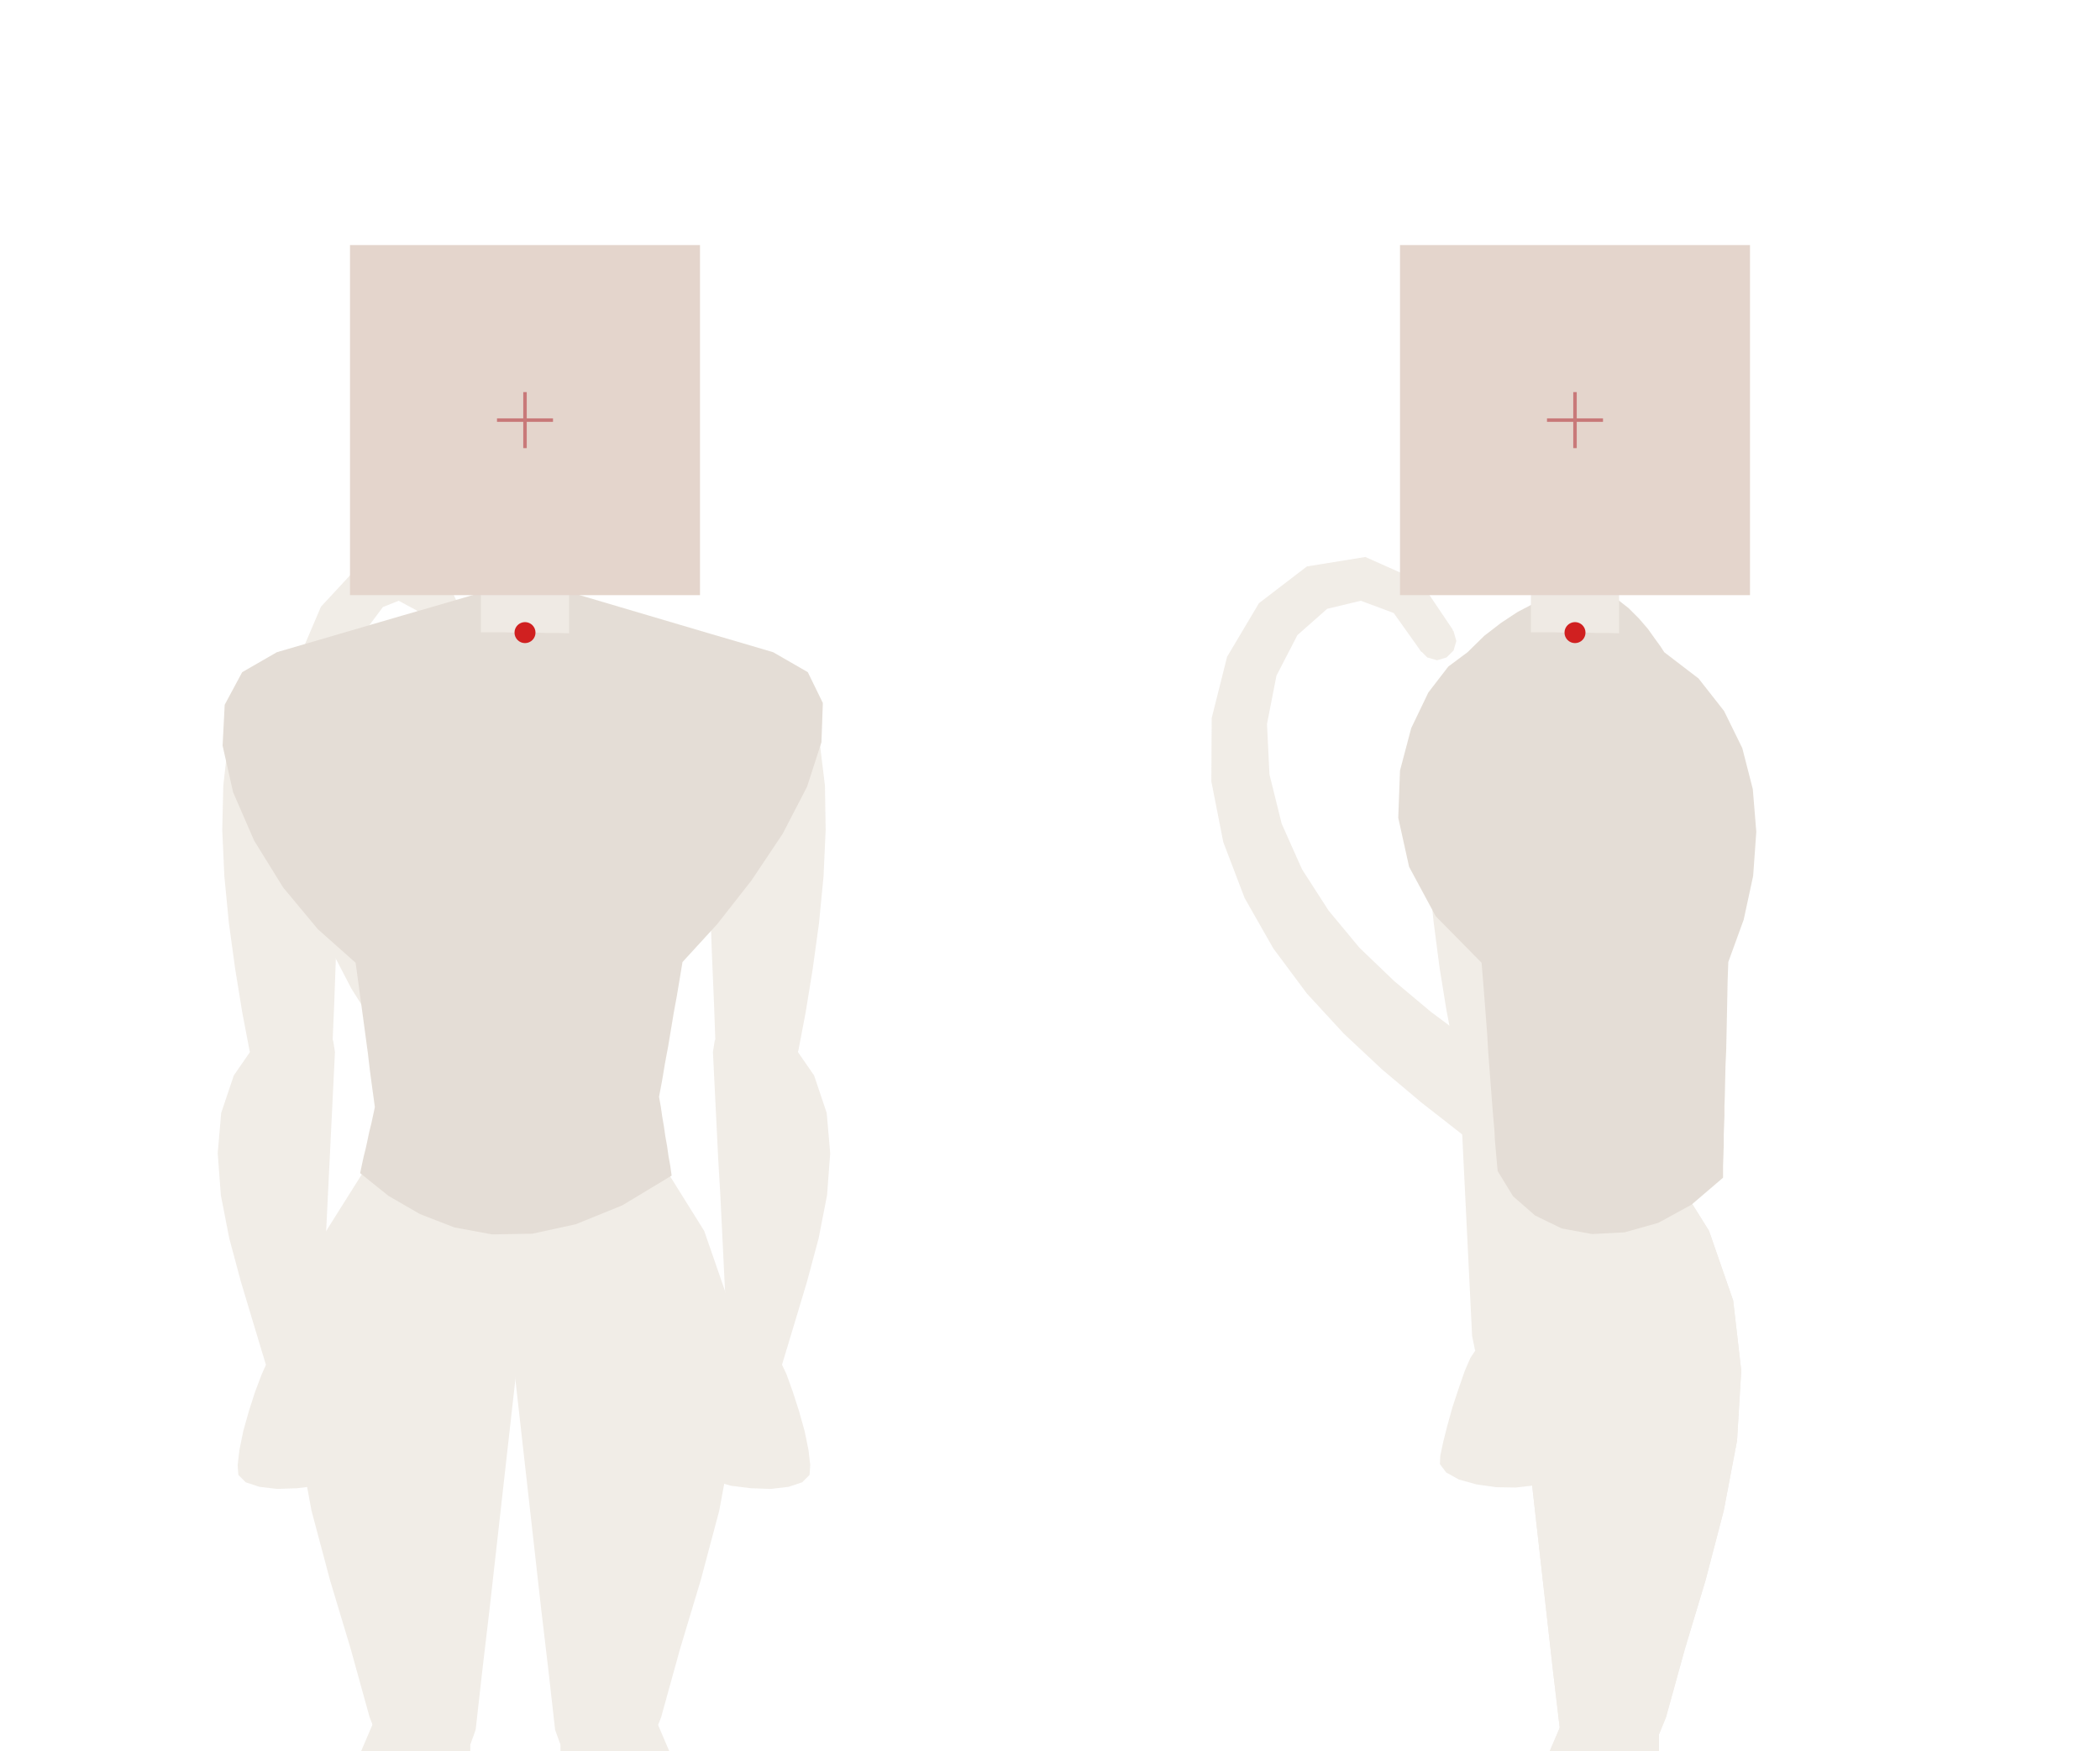
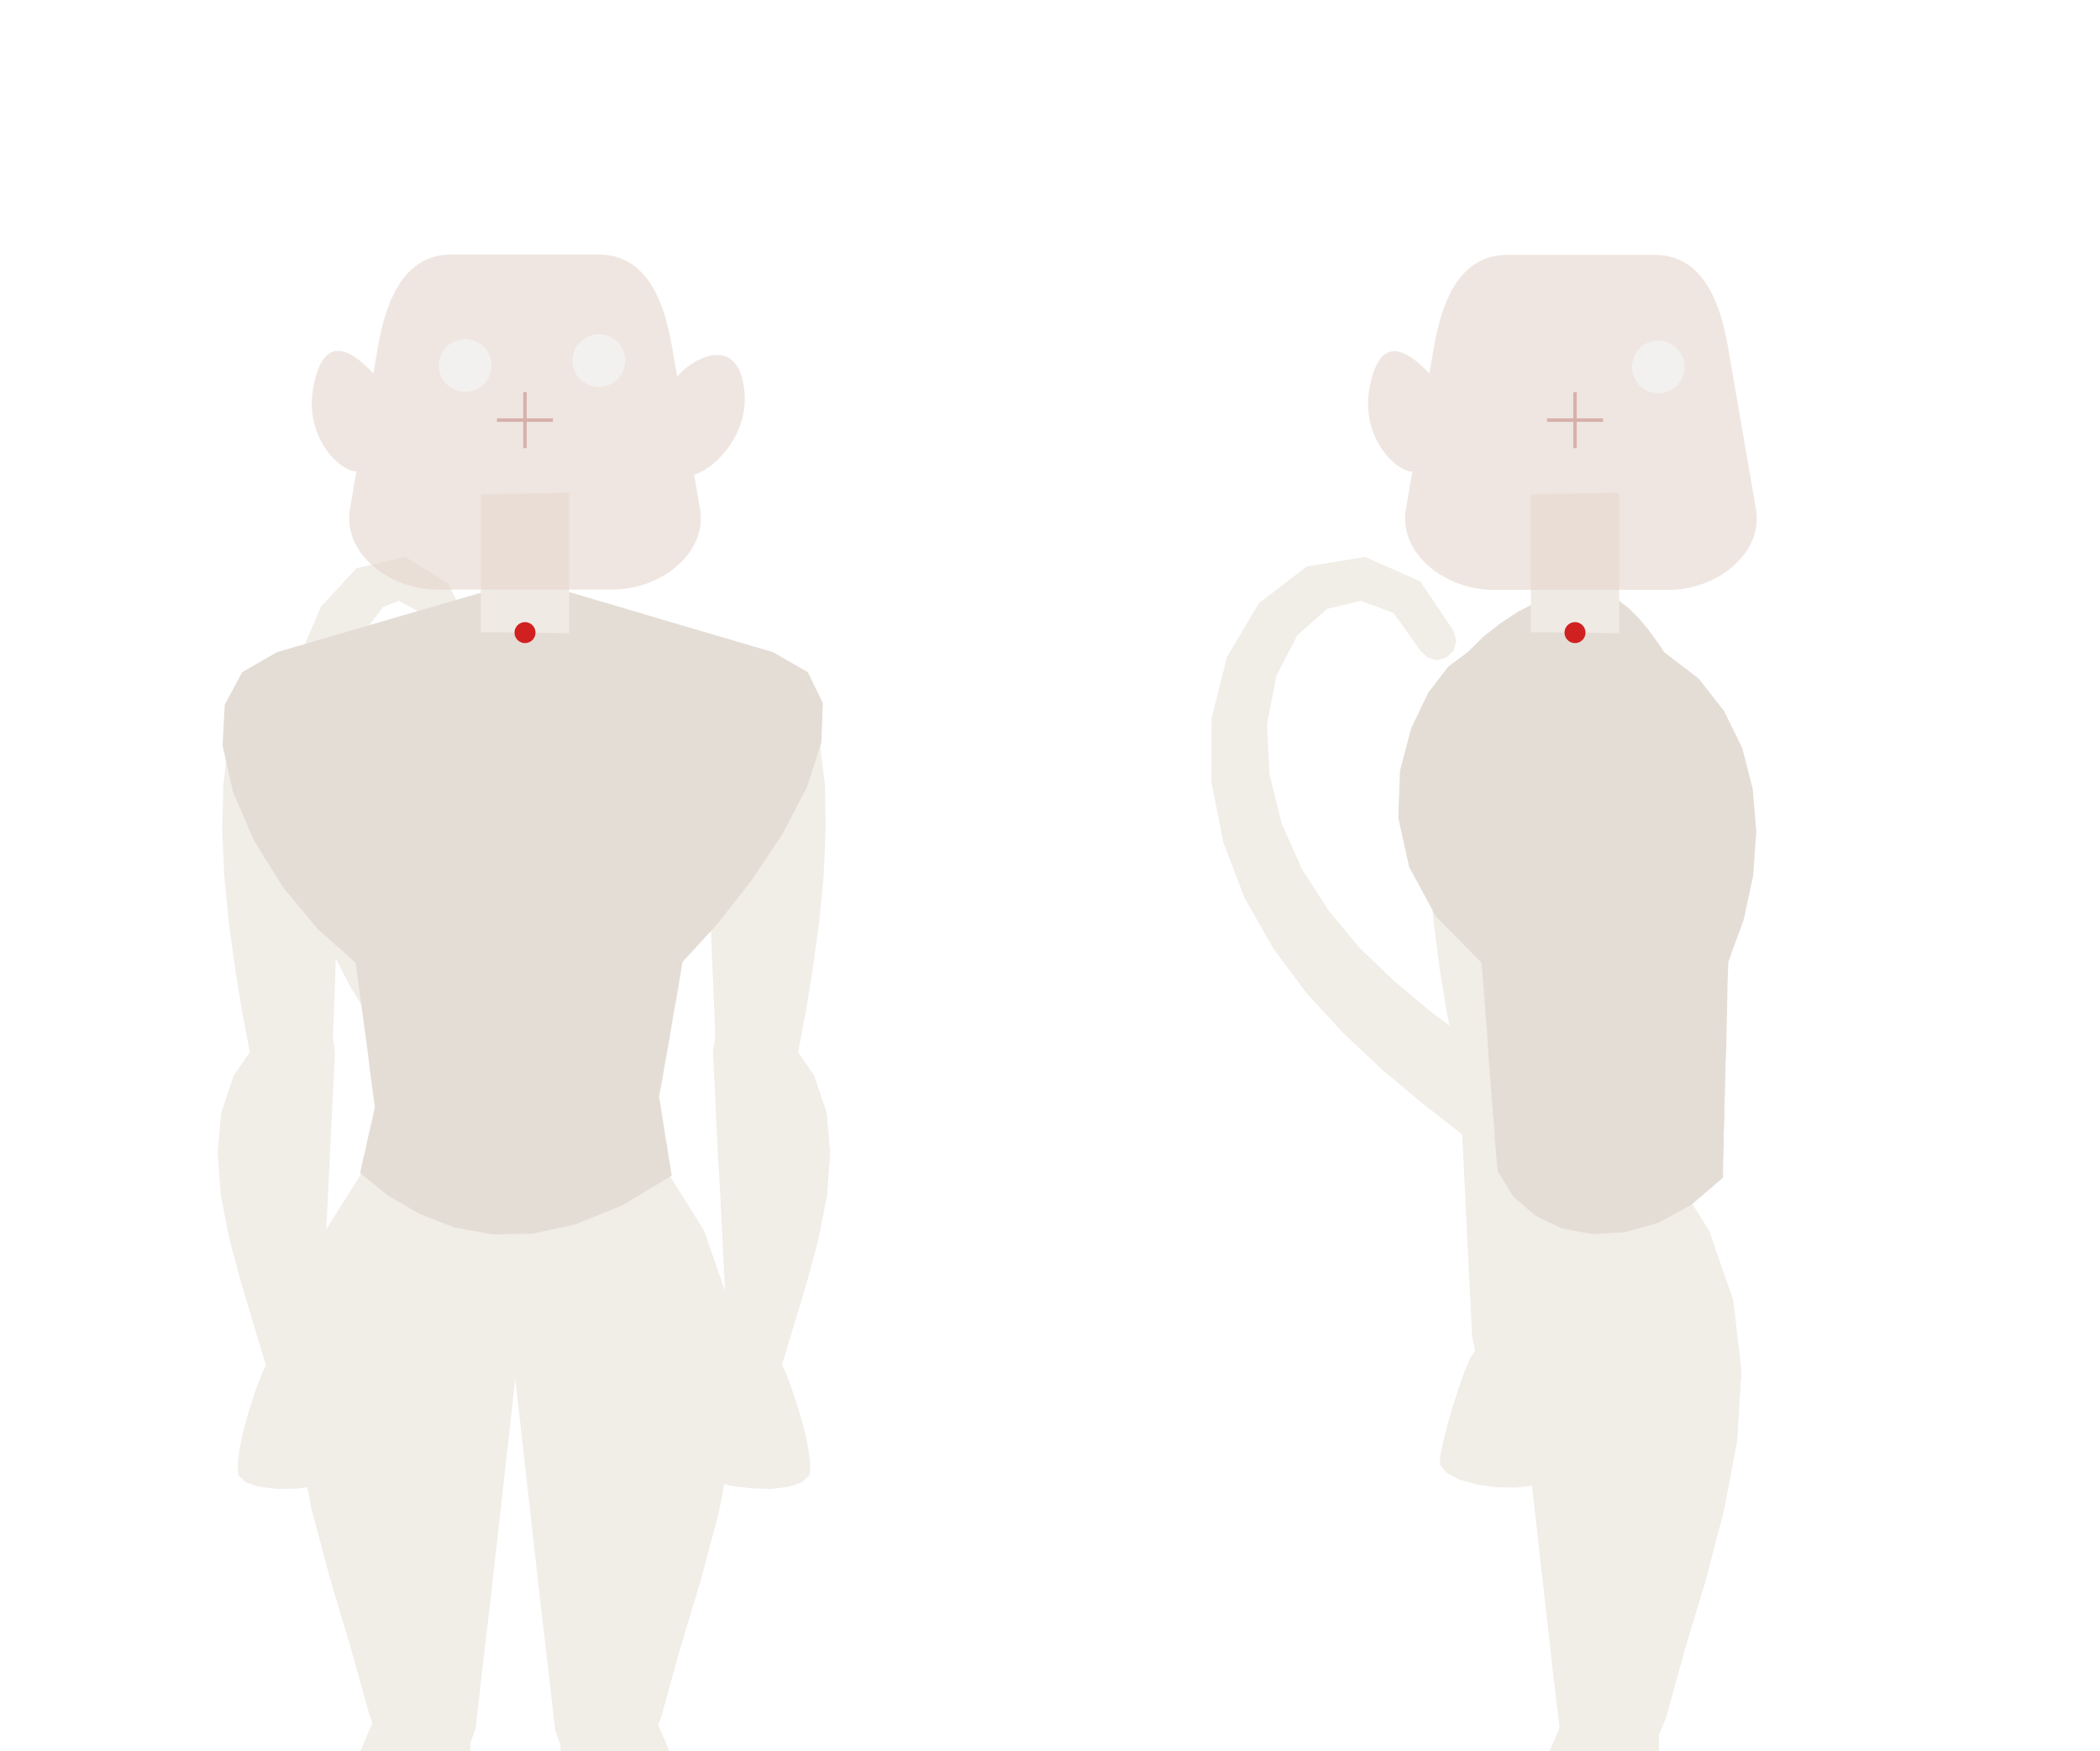
<svg xmlns="http://www.w3.org/2000/svg" width="1200" height="1000" viewBox="-1.5 -1.2 6 5">
-   <g id="front">
-     <g id="front-guide" opacity="0.7">
+   <g>
+     <g opacity="0.7">
      <path d="M0.094 2.027L0.078 2.087L0.034 2.131L-0.026 2.147L-0.086 2.131L-0.13 2.087L-0.146 2.027L-0.13 1.967L-0.086 1.923L-0.026 1.907L0.034 1.923L0.078 1.967Z" fill="#ebe5dd" />
      <path d="M0.06 1.943L-0.023 1.865L-0.104 1.785L-0.182 1.703L-0.256 1.616L-0.326 1.52L-0.39 1.414L-0.444 1.294L-0.487 1.16L-0.514 1.015L-0.519 0.865L-0.501 0.722L-0.459 0.605L-0.406 0.534L-0.361 0.516L-0.309 0.544L-0.253 0.654L-0.154 0.607L-0.218 0.468L-0.342 0.391L-0.481 0.423L-0.583 0.533L-0.647 0.683L-0.678 0.854L-0.68 1.029L-0.658 1.198L-0.617 1.354L-0.562 1.497L-0.496 1.624L-0.424 1.738L-0.347 1.842L-0.269 1.937L-0.19 2.026L-0.112 2.111Z" fill="#ebe5dd" />
      <path d="M-0.148 0.631L-0.156 0.658L-0.176 0.678L-0.203 0.686L-0.231 0.678L-0.251 0.658L-0.258 0.631L-0.251 0.603L-0.231 0.583L-0.203 0.576L-0.176 0.583L-0.156 0.603Z" fill="#ebe5dd" />
-       <path d="M-0.787 1.801L-0.768 1.853L-0.738 1.892L-0.7 1.916L-0.66 1.926L-0.62 1.92L-0.586 1.898L-0.562 1.86L-0.551 1.805L-0.545 1.665L-0.54 1.525L-0.535 1.385L-0.529 1.245L-0.524 1.104L-0.519 0.964L-0.513 0.824L-0.508 0.684L-0.571 0.677L-0.626 0.678L-0.674 0.686L-0.716 0.703L-0.751 0.726L-0.78 0.755L-0.804 0.79L-0.822 0.831L-0.849 0.929L-0.862 1.044L-0.865 1.17L-0.859 1.303L-0.846 1.437L-0.828 1.568L-0.808 1.691Z" fill="#ebe5dd" />
-       <path d="M-0.765 1.775L-0.832 1.872L-0.868 1.979L-0.878 2.094L-0.869 2.214L-0.845 2.337L-0.812 2.46L-0.776 2.58L-0.741 2.696L-0.727 2.724L-0.706 2.74L-0.681 2.743L-0.654 2.735L-0.629 2.718L-0.607 2.692L-0.591 2.659L-0.584 2.62L-0.579 2.518L-0.573 2.416L-0.568 2.314L-0.563 2.212L-0.558 2.11L-0.553 2.008L-0.548 1.907L-0.543 1.805L-0.548 1.773L-0.564 1.748L-0.589 1.73L-0.621 1.721L-0.657 1.72L-0.695 1.728L-0.732 1.746Z" fill="#ebe5dd" />
-       <path d="M-0.72 2.667L-0.735 2.687L-0.752 2.725L-0.771 2.775L-0.789 2.831L-0.805 2.888L-0.816 2.942L-0.821 2.985L-0.819 3.013L-0.798 3.034L-0.759 3.047L-0.708 3.053L-0.651 3.051L-0.595 3.044L-0.545 3.03L-0.509 3.01L-0.491 2.985L-0.493 2.963L-0.5 2.925L-0.512 2.876L-0.527 2.822L-0.545 2.768L-0.562 2.72L-0.578 2.683L-0.592 2.662L-0.62 2.639L-0.643 2.627L-0.661 2.624L-0.676 2.627L-0.688 2.635L-0.699 2.646L-0.709 2.657Z" fill="#ebe5dd" />
-       <path d="M-0.431 3.715L-0.513 3.907L-0.554 4.093L-0.562 4.274L-0.544 4.45L-0.508 4.624L-0.461 4.795L-0.411 4.965L-0.364 5.135L-0.346 5.178L-0.318 5.202L-0.286 5.211L-0.251 5.208L-0.218 5.196L-0.19 5.176L-0.171 5.152L-0.164 5.127L-0.163 4.954L-0.162 4.781L-0.161 4.608L-0.16 4.435L-0.159 4.262L-0.158 4.089L-0.157 3.916L-0.156 3.743L-0.165 3.698L-0.191 3.665L-0.228 3.645L-0.272 3.638L-0.319 3.641L-0.364 3.655L-0.403 3.68Z" fill="#ebe5dd" />
-       <path d="M-0.326 5.147L-0.344 5.169L-0.364 5.191L-0.388 5.213L-0.415 5.234L-0.446 5.257L-0.481 5.281L-0.52 5.307L-0.563 5.336L-0.586 5.336L-0.607 5.339L-0.626 5.344L-0.641 5.353L-0.652 5.366L-0.658 5.384L-0.659 5.406L-0.654 5.434L-0.59 5.435L-0.527 5.437L-0.463 5.438L-0.399 5.44L-0.336 5.441L-0.272 5.442L-0.208 5.444L-0.144 5.445L-0.15 5.414L-0.155 5.382L-0.161 5.351L-0.166 5.32L-0.171 5.288L-0.177 5.257L-0.182 5.226L-0.188 5.194L-0.205 5.189L-0.222 5.183L-0.24 5.177L-0.257 5.171L-0.274 5.165L-0.292 5.159L-0.309 5.153Z" fill="#ebe5dd" />
-       <path d="M-0.444 2.119L-0.568 2.316L-0.636 2.515L-0.659 2.715L-0.647 2.915L-0.61 3.115L-0.557 3.314L-0.498 3.51L-0.444 3.705L-0.414 3.781L-0.372 3.828L-0.324 3.851L-0.274 3.854L-0.226 3.84L-0.185 3.814L-0.155 3.78L-0.141 3.741L-0.122 3.572L-0.102 3.403L-0.083 3.234L-0.064 3.065L-0.045 2.896L-0.026 2.727L-0.007 2.558L0.013 2.389L-0.023 2.304L-0.066 2.241L-0.116 2.196L-0.172 2.166L-0.234 2.146L-0.301 2.135L-0.371 2.127Z" fill="#ebe5dd" />
-       <path d="M0.375 3.715L0.457 3.907L0.499 4.093L0.507 4.274L0.489 4.45L0.453 4.624L0.406 4.795L0.355 4.965L0.309 5.135L0.291 5.178L0.263 5.202L0.231 5.211L0.196 5.208L0.163 5.196L0.135 5.176L0.116 5.152L0.108 5.127L0.108 4.954L0.107 4.781L0.106 4.608L0.105 4.435L0.104 4.262L0.103 4.089L0.102 3.916L0.101 3.743L0.11 3.698L0.135 3.665L0.173 3.645L0.217 3.638L0.264 3.641L0.309 3.655L0.348 3.68Z" fill="#ebe5dd" />
+       <path d="M-0.787 1.801L-0.768 1.854L-0.738 1.892L-0.7 1.917L-0.66 1.926L-0.62 1.92L-0.586 1.898L-0.562 1.86L-0.551 1.805L-0.545 1.665L-0.54 1.525L-0.535 1.385L-0.529 1.245L-0.524 1.105L-0.519 0.965L-0.513 0.824L-0.508 0.684L-0.571 0.677L-0.626 0.678L-0.674 0.687L-0.716 0.703L-0.751 0.726L-0.78 0.755L-0.804 0.79L-0.822 0.831L-0.849 0.93L-0.862 1.044L-0.865 1.17L-0.859 1.303L-0.846 1.437L-0.828 1.568L-0.808 1.691Z" fill="#ebe5dd" />
+       <path d="M-0.765 1.775L-0.832 1.872L-0.868 1.979L-0.878 2.094L-0.869 2.214L-0.845 2.337L-0.812 2.46L-0.776 2.581L-0.741 2.696L-0.727 2.725L-0.706 2.74L-0.681 2.743L-0.654 2.736L-0.629 2.718L-0.607 2.693L-0.591 2.659L-0.584 2.62L-0.579 2.518L-0.573 2.416L-0.568 2.314L-0.563 2.212L-0.558 2.111L-0.553 2.009L-0.548 1.907L-0.543 1.805L-0.548 1.773L-0.564 1.748L-0.589 1.73L-0.621 1.721L-0.657 1.72L-0.695 1.728L-0.732 1.746Z" fill="#ebe5dd" />
+       <path d="M-0.72 2.667L-0.735 2.688L-0.752 2.725L-0.771 2.775L-0.789 2.831L-0.805 2.889L-0.816 2.942L-0.821 2.985L-0.819 3.013L-0.798 3.034L-0.759 3.047L-0.708 3.053L-0.651 3.052L-0.595 3.044L-0.545 3.03L-0.509 3.01L-0.491 2.985L-0.493 2.963L-0.5 2.925L-0.512 2.877L-0.527 2.822L-0.545 2.769L-0.562 2.72L-0.578 2.683L-0.592 2.662L-0.62 2.64L-0.643 2.627L-0.661 2.624L-0.676 2.627L-0.688 2.635L-0.699 2.646L-0.709 2.657Z" fill="#ebe5dd" />
+       <path d="M-0.431 3.71L-0.513 3.903L-0.554 4.089L-0.562 4.269L-0.544 4.446L-0.508 4.619L-0.461 4.79L-0.411 4.961L-0.364 5.131L-0.346 5.173L-0.318 5.198L-0.286 5.207L-0.251 5.204L-0.218 5.191L-0.19 5.172L-0.171 5.148L-0.164 5.123L-0.163 4.95L-0.162 4.777L-0.161 4.603L-0.16 4.43L-0.159 4.257L-0.158 4.084L-0.157 3.911L-0.156 3.738L-0.165 3.693L-0.191 3.661L-0.228 3.641L-0.272 3.633L-0.319 3.637L-0.364 3.651L-0.403 3.676Z" fill="#ebe5dd" />
+       <path d="M-0.326 5.143L-0.344 5.165L-0.364 5.187L-0.388 5.208L-0.415 5.23L-0.446 5.253L-0.481 5.277L-0.52 5.303L-0.563 5.332L-0.586 5.332L-0.607 5.334L-0.626 5.34L-0.641 5.349L-0.652 5.362L-0.658 5.379L-0.659 5.402L-0.654 5.43L-0.59 5.431L-0.527 5.432L-0.463 5.434L-0.399 5.435L-0.336 5.437L-0.272 5.438L-0.208 5.439L-0.144 5.441L-0.15 5.409L-0.155 5.378L-0.161 5.347L-0.166 5.315L-0.171 5.284L-0.177 5.253L-0.182 5.221L-0.188 5.19L-0.205 5.184L-0.222 5.178L-0.24 5.172L-0.257 5.166L-0.274 5.161L-0.292 5.155L-0.309 5.149Z" fill="#ebe5dd" />
+       <path d="M-0.444 2.115L-0.568 2.312L-0.636 2.511L-0.659 2.71L-0.647 2.911L-0.61 3.11L-0.557 3.309L-0.498 3.506L-0.444 3.7L-0.414 3.776L-0.372 3.824L-0.324 3.847L-0.274 3.849L-0.226 3.836L-0.185 3.809L-0.155 3.775L-0.141 3.737L-0.122 3.568L-0.102 3.399L-0.083 3.23L-0.064 3.061L-0.045 2.892L-0.026 2.722L-0.007 2.553L0.013 2.384L-0.023 2.299L-0.066 2.236L-0.116 2.191L-0.172 2.161L-0.234 2.142L-0.301 2.13L-0.371 2.122Z" fill="#ebe5dd" />
+       <path d="M0.375 3.714L0.457 3.907L0.499 4.093L0.507 4.274L0.489 4.45L0.453 4.624L0.406 4.795L0.355 4.965L0.309 5.135L0.291 5.178L0.263 5.202L0.231 5.211L0.196 5.208L0.163 5.196L0.135 5.176L0.116 5.152L0.108 5.127L0.108 4.954L0.107 4.781L0.106 4.608L0.105 4.435L0.104 4.262L0.103 4.089L0.102 3.916L0.101 3.743L0.11 3.698L0.135 3.665L0.173 3.645L0.217 3.638L0.264 3.641L0.309 3.655L0.348 3.68Z" fill="#ebe5dd" />
      <path d="M0.271 5.147L0.288 5.169L0.309 5.191L0.333 5.213L0.36 5.234L0.391 5.257L0.426 5.281L0.465 5.307L0.508 5.336L0.531 5.336L0.552 5.339L0.571 5.344L0.586 5.353L0.597 5.366L0.603 5.384L0.604 5.406L0.599 5.434L0.535 5.435L0.471 5.437L0.408 5.438L0.344 5.44L0.28 5.441L0.217 5.442L0.153 5.444L0.089 5.445L0.095 5.414L0.1 5.382L0.105 5.351L0.111 5.32L0.116 5.288L0.122 5.257L0.127 5.226L0.132 5.194L0.15 5.189L0.167 5.183L0.185 5.177L0.202 5.171L0.219 5.165L0.237 5.159L0.254 5.153Z" fill="#ebe5dd" />
-       <path d="M0.389 2.119L0.512 2.316L0.581 2.515L0.604 2.715L0.592 2.915L0.555 3.115L0.502 3.314L0.443 3.51L0.389 3.705L0.359 3.781L0.317 3.828L0.269 3.851L0.218 3.854L0.17 3.84L0.129 3.814L0.1 3.78L0.086 3.741L0.067 3.572L0.047 3.403L0.028 3.234L0.009 3.065L-0.01 2.896L-0.029 2.727L-0.049 2.558L-0.068 2.389L-0.033 2.304L0.01 2.241L0.061 2.196L0.117 2.166L0.179 2.146L0.245 2.135L0.316 2.127Z" fill="#ebe5dd" />
+       <path d="M0.389 2.119L0.512 2.316L0.581 2.515L0.604 2.715L0.592 2.915L0.555 3.115L0.502 3.314L0.443 3.51L0.389 3.705L0.359 3.781L0.317 3.828L0.269 3.851L0.218 3.854L0.17 3.84L0.129 3.814L0.1 3.78L0.086 3.741L0.067 3.572L0.047 3.403L0.028 3.234L0.009 3.065L-0.01 2.896L-0.029 2.727L-0.049 2.558L-0.068 2.389L-0.033 2.304L0.01 2.241L0.061 2.196L0.117 2.165L0.179 2.146L0.245 2.135L0.316 2.127Z" fill="#ebe5dd" />
      <path d="M0.781 1.801L0.762 1.853L0.732 1.892L0.694 1.916L0.654 1.926L0.614 1.92L0.58 1.898L0.556 1.86L0.545 1.805L0.54 1.665L0.534 1.525L0.529 1.385L0.524 1.245L0.518 1.104L0.513 0.964L0.507 0.824L0.502 0.684L0.565 0.677L0.62 0.678L0.669 0.686L0.71 0.703L0.745 0.726L0.774 0.755L0.798 0.79L0.816 0.831L0.843 0.929L0.857 1.044L0.859 1.17L0.853 1.303L0.84 1.437L0.822 1.568L0.802 1.691Z" fill="#ebe5dd" />
      <path d="M0.759 1.775L0.826 1.872L0.862 1.979L0.872 2.094L0.863 2.214L0.839 2.337L0.806 2.46L0.77 2.58L0.735 2.696L0.721 2.724L0.7 2.74L0.675 2.743L0.649 2.735L0.623 2.718L0.601 2.692L0.585 2.659L0.578 2.62L0.573 2.518L0.568 2.416L0.563 2.314L0.558 2.212L0.552 2.11L0.547 2.008L0.542 1.907L0.537 1.805L0.542 1.773L0.558 1.748L0.583 1.73L0.615 1.721L0.651 1.72L0.689 1.728L0.726 1.746Z" fill="#ebe5dd" />
      <path d="M0.714 2.667L0.729 2.687L0.747 2.725L0.765 2.775L0.783 2.831L0.799 2.888L0.81 2.942L0.815 2.985L0.813 3.013L0.792 3.034L0.753 3.047L0.702 3.053L0.645 3.051L0.589 3.044L0.539 3.03L0.503 3.01L0.485 2.985L0.487 2.963L0.494 2.925L0.506 2.876L0.522 2.822L0.539 2.768L0.556 2.72L0.573 2.683L0.586 2.662L0.615 2.639L0.637 2.627L0.655 2.624L0.67 2.627L0.682 2.635L0.693 2.646L0.703 2.657Z" fill="#ebe5dd" />
-       <path d="M0.709 0.663L0.621 0.637L0.532 0.611L0.444 0.585L0.356 0.559L0.268 0.533L0.18 0.507L0.092 0.481L0.004 0.455L-0.085 0.481L-0.174 0.507L-0.263 0.533L-0.353 0.559L-0.442 0.585L-0.531 0.611L-0.62 0.637L-0.709 0.663L-0.808 0.72L-0.858 0.813L-0.864 0.93L-0.834 1.063L-0.774 1.201L-0.691 1.335L-0.592 1.454L-0.484 1.55L-0.477 1.601L-0.47 1.653L-0.463 1.704L-0.456 1.756L-0.449 1.808L-0.443 1.859L-0.436 1.911L-0.429 1.962L-0.434 1.986L-0.439 2.009L-0.445 2.033L-0.45 2.057L-0.455 2.08L-0.461 2.104L-0.466 2.127L-0.471 2.151L-0.39 2.216L-0.3 2.268L-0.202 2.306L-0.094 2.326L0.021 2.324L0.145 2.297L0.278 2.243L0.419 2.158L0.415 2.13L0.41 2.102L0.406 2.074L0.401 2.046L0.397 2.018L0.392 1.989L0.388 1.961L0.383 1.933L0.392 1.885L0.4 1.837L0.409 1.789L0.417 1.741L0.425 1.693L0.434 1.644L0.442 1.596L0.45 1.548L0.549 1.44L0.647 1.315L0.736 1.182L0.806 1.047L0.847 0.92L0.851 0.808L0.808 0.72Z" fill="#d9cfc4" />
+       <path d="M0.709 0.663L0.621 0.637L0.532 0.611L0.444 0.585L0.356 0.559L0.268 0.533L0.18 0.507L0.092 0.481L0.004 0.455L-0.085 0.481L-0.174 0.507L-0.263 0.533L-0.353 0.559L-0.442 0.585L-0.531 0.611L-0.62 0.637L-0.709 0.663L-0.808 0.72L-0.858 0.813L-0.864 0.93L-0.834 1.063L-0.774 1.201L-0.691 1.335L-0.592 1.454L-0.484 1.55L-0.477 1.601L-0.47 1.653L-0.463 1.704L-0.456 1.756L-0.449 1.808L-0.443 1.859L-0.436 1.911L-0.429 1.962L-0.434 1.986L-0.439 2.009L-0.445 2.033L-0.45 2.056L-0.455 2.08L-0.461 2.104L-0.466 2.127L-0.471 2.151L-0.39 2.216L-0.3 2.268L-0.202 2.306L-0.094 2.326L0.021 2.324L0.145 2.297L0.278 2.243L0.419 2.158L0.415 2.13L0.41 2.102L0.406 2.074L0.401 2.046L0.397 2.018L0.392 1.989L0.388 1.961L0.383 1.933L0.392 1.885L0.4 1.837L0.409 1.789L0.417 1.741L0.425 1.693L0.434 1.644L0.442 1.596L0.45 1.548L0.549 1.44L0.647 1.315L0.736 1.182L0.806 1.047L0.847 0.92L0.851 0.808L0.808 0.72Z" fill="#d9cfc4" />
      <path d="M0.126 0.609L0.126 0.558L0.126 0.508L0.126 0.458L0.126 0.408L0.126 0.358L0.126 0.308L0.126 0.258L0.126 0.208L0.095 0.208L0.063 0.209L0.032 0.209L0 0.21L-0.032 0.211L-0.063 0.211L-0.095 0.212L-0.126 0.212L-0.126 0.262L-0.126 0.311L-0.126 0.36L-0.126 0.409L-0.126 0.458L-0.126 0.507L-0.126 0.557L-0.126 0.606L-0.095 0.606L-0.063 0.606L-0.032 0.607L0 0.607L0.032 0.607L0.063 0.608L0.095 0.608Z" fill="#e8e1d9" />
-       <path d="M-0.5 -0.5L0.5 -0.5L0.5 0.5L-0.5 0.5Z" fill="#d9c3b6" />
      <path d="M-0.08 0H0.08M0 -0.08V0.08" stroke="#b04040" stroke-width="0.01" fill="none" />
+       <g opacity="0.6">
+         <g>
+           <path style="fill:#d9c3b6;stroke-width:0.015;fill-opacity:1" d="m -0.21,-0.473 h 0.42 c 0.139,0 0.188,0.136 0.21,0.263 l 0.08,0.463 c 0.022,0.126 -0.111,0.231 -0.25,0.231 h -0.5 c -0.139,0 -0.272,-0.105 -0.25,-0.231 l 0.08,-0.463 c 0.022,-0.126 0.071,-0.263 0.21,-0.263 z" />
+           <path style="fill:#d9c3b6;fill-opacity:1;stroke-width:0.015" d="m -0.466,0.14 0.056,-0.253 c 4.656e-4,0.02 -0.152,-0.214 -0.195,0.02 -0.03,0.164 0.11,0.267 0.139,0.233 z" />
+           <path style="fill:#d9c3b6;fill-opacity:1;stroke-width:0.015" d="M 0.453,0.151 0.425,-0.09 C 0.385,-0.105 0.598,-0.298 0.626,-0.091 0.648,0.074 0.48,0.188 0.453,0.151 Z" />
+         </g>
+         <g>
+           <circle style="fill:#e3dedb;fill-opacity:1;stroke-width:0.015" cx="-0.171" cy="-0.156" r="0.075" />
+           <circle style="fill:#e3dedb;fill-opacity:1;stroke-width:0.015" cx="0.211" cy="-0.17" r="0.075" />
+         </g>
+       </g>
    </g>
-     <g id="front-hair-body" />
-     <g id="front-back" />
-     <g id="front-head" />
-     <g id="front-mouth-1" />
-     <g id="front-mouth-2" />
-     <g id="front-mouth-3" />
-     <g id="front-anchors">
-       <circle id="front-nape" cx="0" cy="0.607" r="0.03" fill="#d02020" />
+     <g />
+     <g />
+     <g />
+     <g />
+     <g>
+       <circle cx="0" cy="0.607" r="0.03" fill="#d02020" />
    </g>
  </g>
-   <g id="side" transform="translate(3,0)">
-     <g id="side-guide" opacity="0.7">
+   <g transform="translate(3 0)">
+     <g opacity="0.7">
      <path d="M-0.11 1.801L-0.12 1.856L-0.145 1.894L-0.179 1.916L-0.219 1.922L-0.259 1.913L-0.297 1.888L-0.327 1.85L-0.346 1.797L-0.367 1.687L-0.387 1.564L-0.404 1.433L-0.418 1.299L-0.424 1.166L-0.421 1.04L-0.408 0.926L-0.381 0.827L-0.363 0.786L-0.339 0.751L-0.31 0.722L-0.275 0.699L-0.233 0.683L-0.185 0.674L-0.13 0.673L-0.067 0.68L-0.072 0.82L-0.078 0.961L-0.083 1.101L-0.088 1.241L-0.094 1.381L-0.099 1.521L-0.104 1.661Z" fill="#ebe5dd" />
      <path d="M-0.112 1.771L-0.045 1.868L-0.01 1.975L0.001 2.09L-0.008 2.21L-0.032 2.333L-0.065 2.456L-0.101 2.577L-0.136 2.692L-0.15 2.721L-0.171 2.736L-0.196 2.739L-0.223 2.732L-0.248 2.714L-0.27 2.689L-0.286 2.655L-0.294 2.616L-0.299 2.514L-0.304 2.412L-0.309 2.31L-0.314 2.209L-0.319 2.107L-0.324 2.005L-0.329 1.903L-0.334 1.801L-0.329 1.769L-0.313 1.744L-0.288 1.726L-0.256 1.717L-0.22 1.716L-0.182 1.724L-0.146 1.742Z" fill="#ebe5dd" />
      <path d="M-0.157 2.664L-0.142 2.684L-0.125 2.721L-0.106 2.771L-0.088 2.827L-0.072 2.885L-0.061 2.938L-0.056 2.981L-0.058 3.009L-0.079 3.03L-0.118 3.043L-0.169 3.049L-0.226 3.048L-0.282 3.04L-0.332 3.026L-0.368 3.006L-0.386 2.982L-0.385 2.959L-0.377 2.921L-0.365 2.873L-0.35 2.819L-0.332 2.765L-0.315 2.716L-0.299 2.679L-0.285 2.658L-0.257 2.636L-0.234 2.624L-0.216 2.62L-0.201 2.623L-0.189 2.631L-0.179 2.642L-0.168 2.653Z" fill="#ebe5dd" />
      <path d="M0.24 3.743L0.239 3.916L0.238 4.089L0.237 4.262L0.236 4.435L0.235 4.608L0.234 4.781L0.233 4.954L0.232 5.127L0.225 5.152L0.205 5.176L0.177 5.196L0.144 5.208L0.11 5.211L0.077 5.202L0.05 5.178L0.032 5.135L-0.015 4.965L-0.065 4.795L-0.112 4.624L-0.148 4.45L-0.166 4.274L-0.158 4.093L-0.117 3.907L-0.035 3.715L-0.007 3.68L0.032 3.655L0.077 3.641L0.124 3.638L0.168 3.645L0.205 3.665L0.23 3.698Z" fill="#ebe5dd" />
      <path d="M0.185 5.147L0.213 5.169L0.246 5.191L0.285 5.213L0.33 5.234L0.381 5.257L0.438 5.281L0.501 5.307L0.571 5.336L0.609 5.336L0.643 5.339L0.673 5.344L0.698 5.353L0.716 5.366L0.727 5.384L0.728 5.406L0.72 5.434L0.616 5.435L0.512 5.437L0.408 5.438L0.304 5.44L0.2 5.441L0.096 5.442L-0.008 5.444L-0.112 5.445L-0.097 5.412L-0.083 5.378L-0.068 5.345L-0.054 5.312L-0.039 5.279L-0.025 5.245L-0.01 5.212L0.004 5.179L0.027 5.175L0.049 5.171L0.072 5.167L0.095 5.163L0.117 5.159L0.14 5.155L0.162 5.151Z" fill="#ebe5dd" />
      <path d="M0.26 2.119L0.383 2.316L0.452 2.515L0.475 2.715L0.463 2.915L0.425 3.115L0.373 3.314L0.314 3.51L0.26 3.705L0.229 3.781L0.188 3.828L0.14 3.851L0.089 3.854L0.041 3.84L0 3.814L-0.03 3.78L-0.043 3.741L-0.063 3.572L-0.082 3.403L-0.101 3.234L-0.12 3.065L-0.139 2.896L-0.159 2.727L-0.178 2.558L-0.197 2.389L-0.162 2.304L-0.119 2.241L-0.069 2.196L-0.012 2.166L0.05 2.146L0.116 2.135L0.187 2.127Z" fill="#ebe5dd" />
      <path d="M-0.021 2.027L-0.037 2.087L-0.081 2.131L-0.141 2.147L-0.201 2.131L-0.245 2.087L-0.261 2.027L-0.245 1.967L-0.201 1.923L-0.141 1.907L-0.081 1.923L-0.037 1.967Z" fill="#ebe5dd" />
      <path d="M-0.071 1.929L-0.188 1.851L-0.302 1.772L-0.412 1.69L-0.517 1.602L-0.616 1.507L-0.704 1.401L-0.78 1.283L-0.838 1.153L-0.873 1.012L-0.88 0.868L-0.853 0.73L-0.793 0.614L-0.708 0.539L-0.612 0.516L-0.518 0.551L-0.439 0.662L-0.349 0.599L-0.442 0.461L-0.599 0.391L-0.766 0.418L-0.903 0.523L-0.994 0.676L-1.038 0.851L-1.039 1.032L-1.005 1.205L-0.944 1.365L-0.862 1.509L-0.766 1.638L-0.661 1.752L-0.551 1.855L-0.438 1.95L-0.324 2.039L-0.211 2.125Z" fill="#ebe5dd" />
      <path d="M-0.339 0.631L-0.347 0.658L-0.367 0.678L-0.394 0.686L-0.422 0.678L-0.442 0.658L-0.449 0.631L-0.442 0.603L-0.422 0.583L-0.394 0.576L-0.367 0.583L-0.347 0.603Z" fill="#ebe5dd" />
      <path d="M0.24 3.743L0.239 3.916L0.238 4.089L0.237 4.262L0.236 4.435L0.235 4.608L0.234 4.781L0.233 4.954L0.232 5.127L0.225 5.152L0.205 5.176L0.177 5.196L0.144 5.208L0.11 5.211L0.077 5.202L0.05 5.178L0.032 5.135L-0.015 4.965L-0.065 4.795L-0.112 4.624L-0.148 4.45L-0.166 4.274L-0.158 4.093L-0.117 3.907L-0.035 3.715L-0.007 3.68L0.032 3.655L0.077 3.641L0.124 3.638L0.168 3.645L0.205 3.665L0.23 3.698Z" fill="#ebe5dd" />
      <path d="M0.185 5.147L0.213 5.169L0.246 5.191L0.285 5.213L0.33 5.234L0.381 5.257L0.438 5.281L0.501 5.307L0.571 5.336L0.609 5.336L0.643 5.339L0.673 5.344L0.698 5.353L0.716 5.366L0.727 5.384L0.728 5.406L0.72 5.434L0.616 5.435L0.512 5.437L0.408 5.438L0.304 5.44L0.2 5.441L0.096 5.442L-0.008 5.444L-0.112 5.445L-0.097 5.412L-0.083 5.378L-0.068 5.345L-0.054 5.312L-0.039 5.279L-0.025 5.245L-0.01 5.212L0.004 5.179L0.027 5.175L0.049 5.171L0.072 5.167L0.095 5.163L0.117 5.159L0.14 5.155L0.162 5.151Z" fill="#ebe5dd" />
      <path d="M0.26 2.119L0.383 2.316L0.452 2.515L0.475 2.715L0.463 2.915L0.425 3.115L0.373 3.314L0.314 3.51L0.26 3.705L0.229 3.781L0.188 3.828L0.14 3.851L0.089 3.854L0.041 3.84L0 3.814L-0.03 3.78L-0.043 3.741L-0.063 3.572L-0.082 3.403L-0.101 3.234L-0.12 3.065L-0.139 2.896L-0.159 2.727L-0.178 2.558L-0.197 2.389L-0.162 2.304L-0.119 2.241L-0.069 2.196L-0.012 2.166L0.05 2.146L0.116 2.135L0.187 2.127Z" fill="#ebe5dd" />
      <path d="M0.164 1.801L0.153 1.856L0.128 1.894L0.094 1.916L0.055 1.922L0.014 1.913L-0.024 1.888L-0.054 1.85L-0.073 1.797L-0.093 1.687L-0.114 1.564L-0.131 1.433L-0.144 1.299L-0.151 1.166L-0.148 1.04L-0.135 0.926L-0.108 0.827L-0.089 0.786L-0.066 0.751L-0.036 0.722L-0.001 0.699L0.04 0.683L0.088 0.674L0.143 0.673L0.206 0.68L0.201 0.82L0.196 0.961L0.19 1.101L0.185 1.241L0.18 1.381L0.174 1.521L0.169 1.661Z" fill="#ebe5dd" />
      <path d="M0.162 1.771L0.228 1.868L0.264 1.975L0.274 2.09L0.265 2.21L0.241 2.333L0.208 2.456L0.172 2.577L0.137 2.692L0.123 2.721L0.102 2.736L0.077 2.739L0.051 2.732L0.025 2.714L0.003 2.689L-0.013 2.655L-0.02 2.616L-0.025 2.514L-0.03 2.412L-0.035 2.31L-0.04 2.209L-0.045 2.107L-0.05 2.005L-0.056 1.903L-0.061 1.801L-0.056 1.769L-0.04 1.744L-0.014 1.726L0.017 1.717L0.053 1.716L0.091 1.724L0.128 1.742Z" fill="#ebe5dd" />
      <path d="M0.116 2.664L0.131 2.684L0.149 2.721L0.167 2.771L0.185 2.827L0.201 2.885L0.212 2.938L0.217 2.981L0.215 3.009L0.194 3.03L0.155 3.043L0.104 3.049L0.047 3.048L-0.009 3.04L-0.058 3.026L-0.095 3.006L-0.112 2.982L-0.111 2.959L-0.104 2.921L-0.092 2.873L-0.076 2.819L-0.059 2.765L-0.042 2.716L-0.025 2.679L-0.012 2.658L0.017 2.636L0.039 2.624L0.057 2.62L0.072 2.623L0.084 2.631L0.095 2.642L0.105 2.653Z" fill="#ebe5dd" />
      <path d="M0.255 0.663L0.244 0.646L0.228 0.624L0.208 0.596L0.183 0.567L0.153 0.537L0.116 0.508L0.073 0.482L0.021 0.462L-0.005 0.475L-0.038 0.489L-0.076 0.505L-0.118 0.524L-0.164 0.548L-0.211 0.579L-0.259 0.616L-0.307 0.663L-0.362 0.704L-0.419 0.778L-0.468 0.88L-0.5 1.001L-0.505 1.136L-0.474 1.276L-0.398 1.417L-0.267 1.55L-0.263 1.598L-0.259 1.648L-0.255 1.7L-0.251 1.752L-0.248 1.804L-0.244 1.857L-0.24 1.91L-0.236 1.962L-0.234 1.986L-0.232 2.009L-0.23 2.032L-0.229 2.055L-0.227 2.078L-0.225 2.101L-0.223 2.123L-0.221 2.145L-0.177 2.217L-0.114 2.272L-0.038 2.309L0.049 2.325L0.142 2.32L0.238 2.293L0.333 2.241L0.423 2.164L0.423 2.132L0.424 2.101L0.425 2.071L0.425 2.042L0.426 2.014L0.427 1.986L0.427 1.959L0.428 1.933L0.429 1.888L0.43 1.844L0.432 1.799L0.433 1.753L0.434 1.706L0.435 1.656L0.436 1.604L0.438 1.548L0.482 1.427L0.509 1.302L0.518 1.176L0.508 1.054L0.478 0.937L0.426 0.831L0.353 0.738Z" fill="#d9cfc4" />
      <path d="M0.126 0.609L0.126 0.558L0.126 0.508L0.126 0.458L0.126 0.408L0.126 0.358L0.126 0.308L0.126 0.258L0.126 0.208L0.095 0.208L0.063 0.209L0.032 0.209L0 0.21L-0.032 0.211L-0.063 0.211L-0.095 0.212L-0.126 0.212L-0.126 0.262L-0.126 0.311L-0.126 0.36L-0.126 0.409L-0.126 0.458L-0.126 0.507L-0.126 0.557L-0.126 0.606L-0.095 0.606L-0.063 0.606L-0.032 0.607L0 0.607L0.032 0.607L0.063 0.608L0.095 0.608Z" fill="#e8e1d9" />
-       <path d="M-0.5 -0.5L0.5 -0.5L0.5 0.5L-0.5 0.5Z" fill="#d9c3b6" />
      <path d="M-0.08 0H0.08M0 -0.08V0.08" stroke="#b04040" stroke-width="0.01" fill="none" />
+       <g opacity="0.6">
+         <g>
+           <path style="fill:#d9c3b6;fill-opacity:1;stroke-width:0.015" d="m -0.193,-0.472 h 0.42 c 0.139,0 0.188,0.136 0.21,0.263 l 0.08,0.463 c 0.022,0.126 -0.111,0.231 -0.25,0.231 h -0.5 c -0.139,0 -0.272,-0.105 -0.25,-0.231 l 0.08,-0.463 c 0.022,-0.126 0.071,-0.263 0.21,-0.263 z" />
+           <path style="fill:#d9c3b6;fill-opacity:1;stroke-width:0.015" d="m -0.448,0.141 0.056,-0.253 c 4.656e-4,0.02 -0.152,-0.214 -0.195,0.02 -0.03,0.164 0.11,0.267 0.139,0.233 z" />
+         </g>
+         <g>
+           <circle style="fill:#e3dedb;fill-opacity:1;stroke-width:0.015" cx="0.238" cy="-0.152" r="0.075" />
+         </g>
+       </g>
    </g>
-     <g id="side-hair-body" />
-     <g id="side-back" />
-     <g id="side-head" />
-     <g id="side-mouth-1" />
-     <g id="side-mouth-2" />
-     <g id="side-mouth-3" />
-     <g id="side-anchors">
-       <circle id="side-nape" cx="0" cy="0.607" r="0.03" fill="#d02020" />
+     <g />
+     <g />
+     <g />
+     <g />
+     <g>
+       <circle cx="0" cy="0.607" r="0.03" fill="#d02020" />
    </g>
  </g>
</svg>
